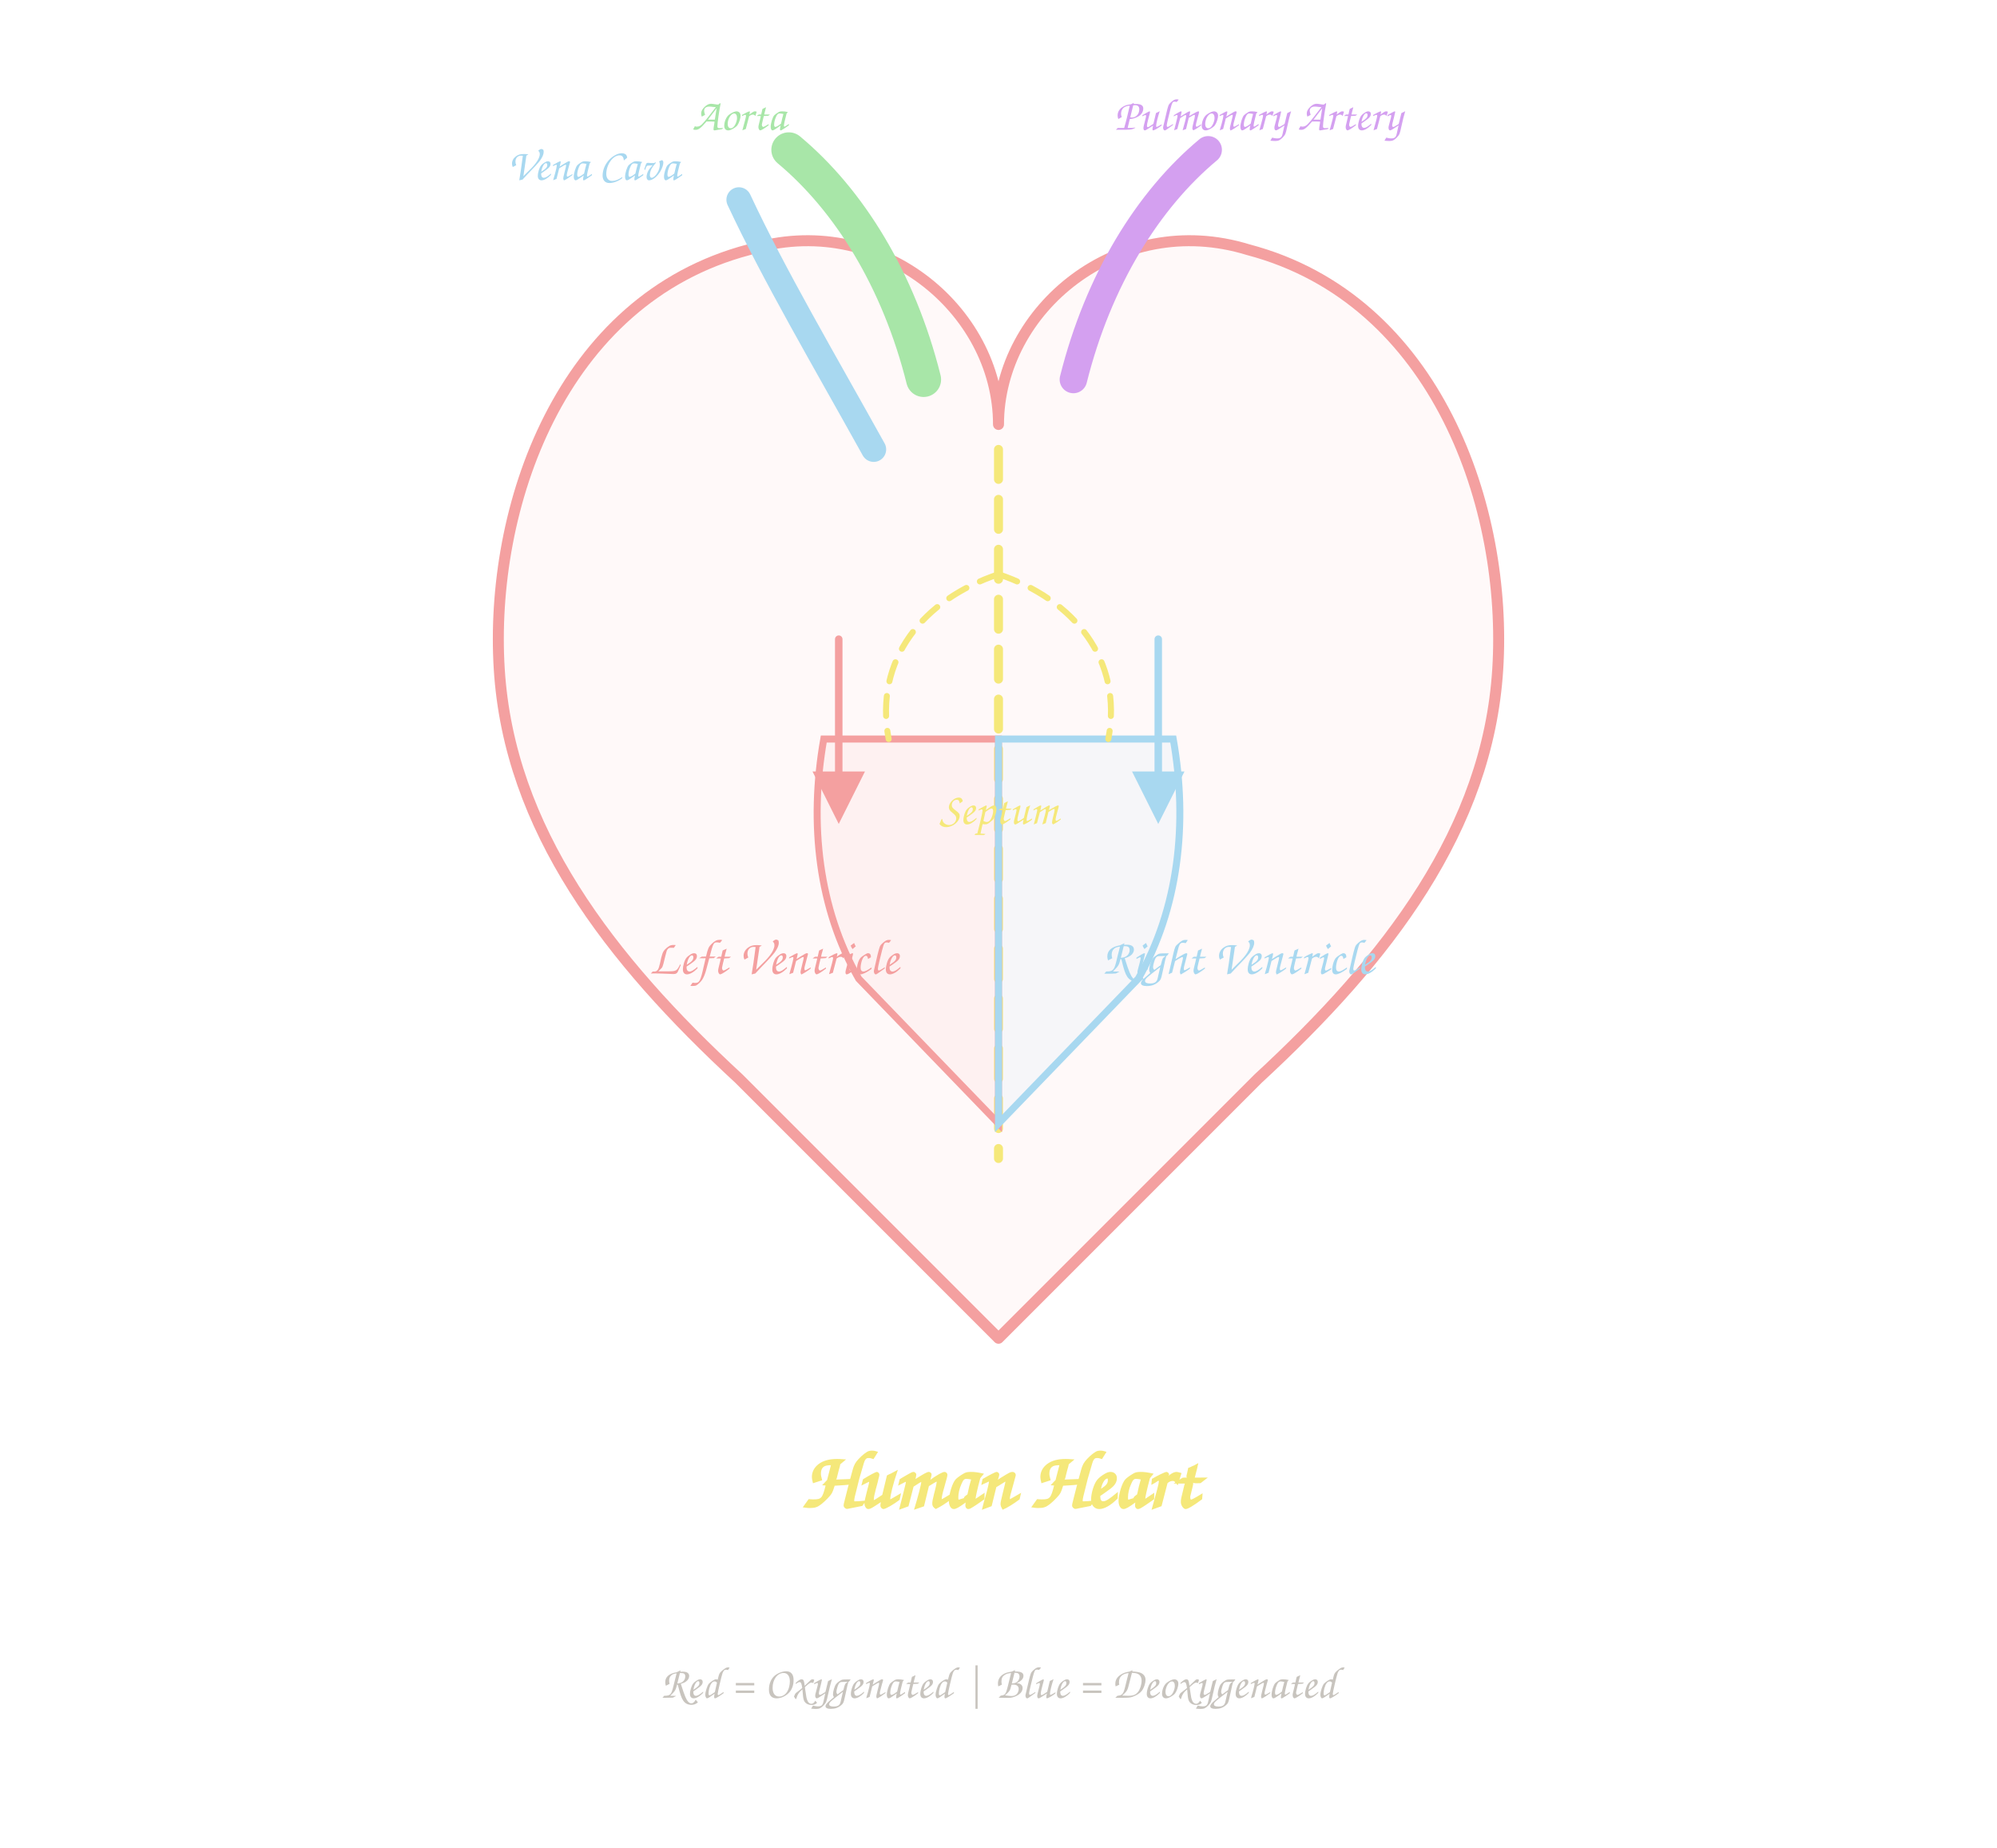
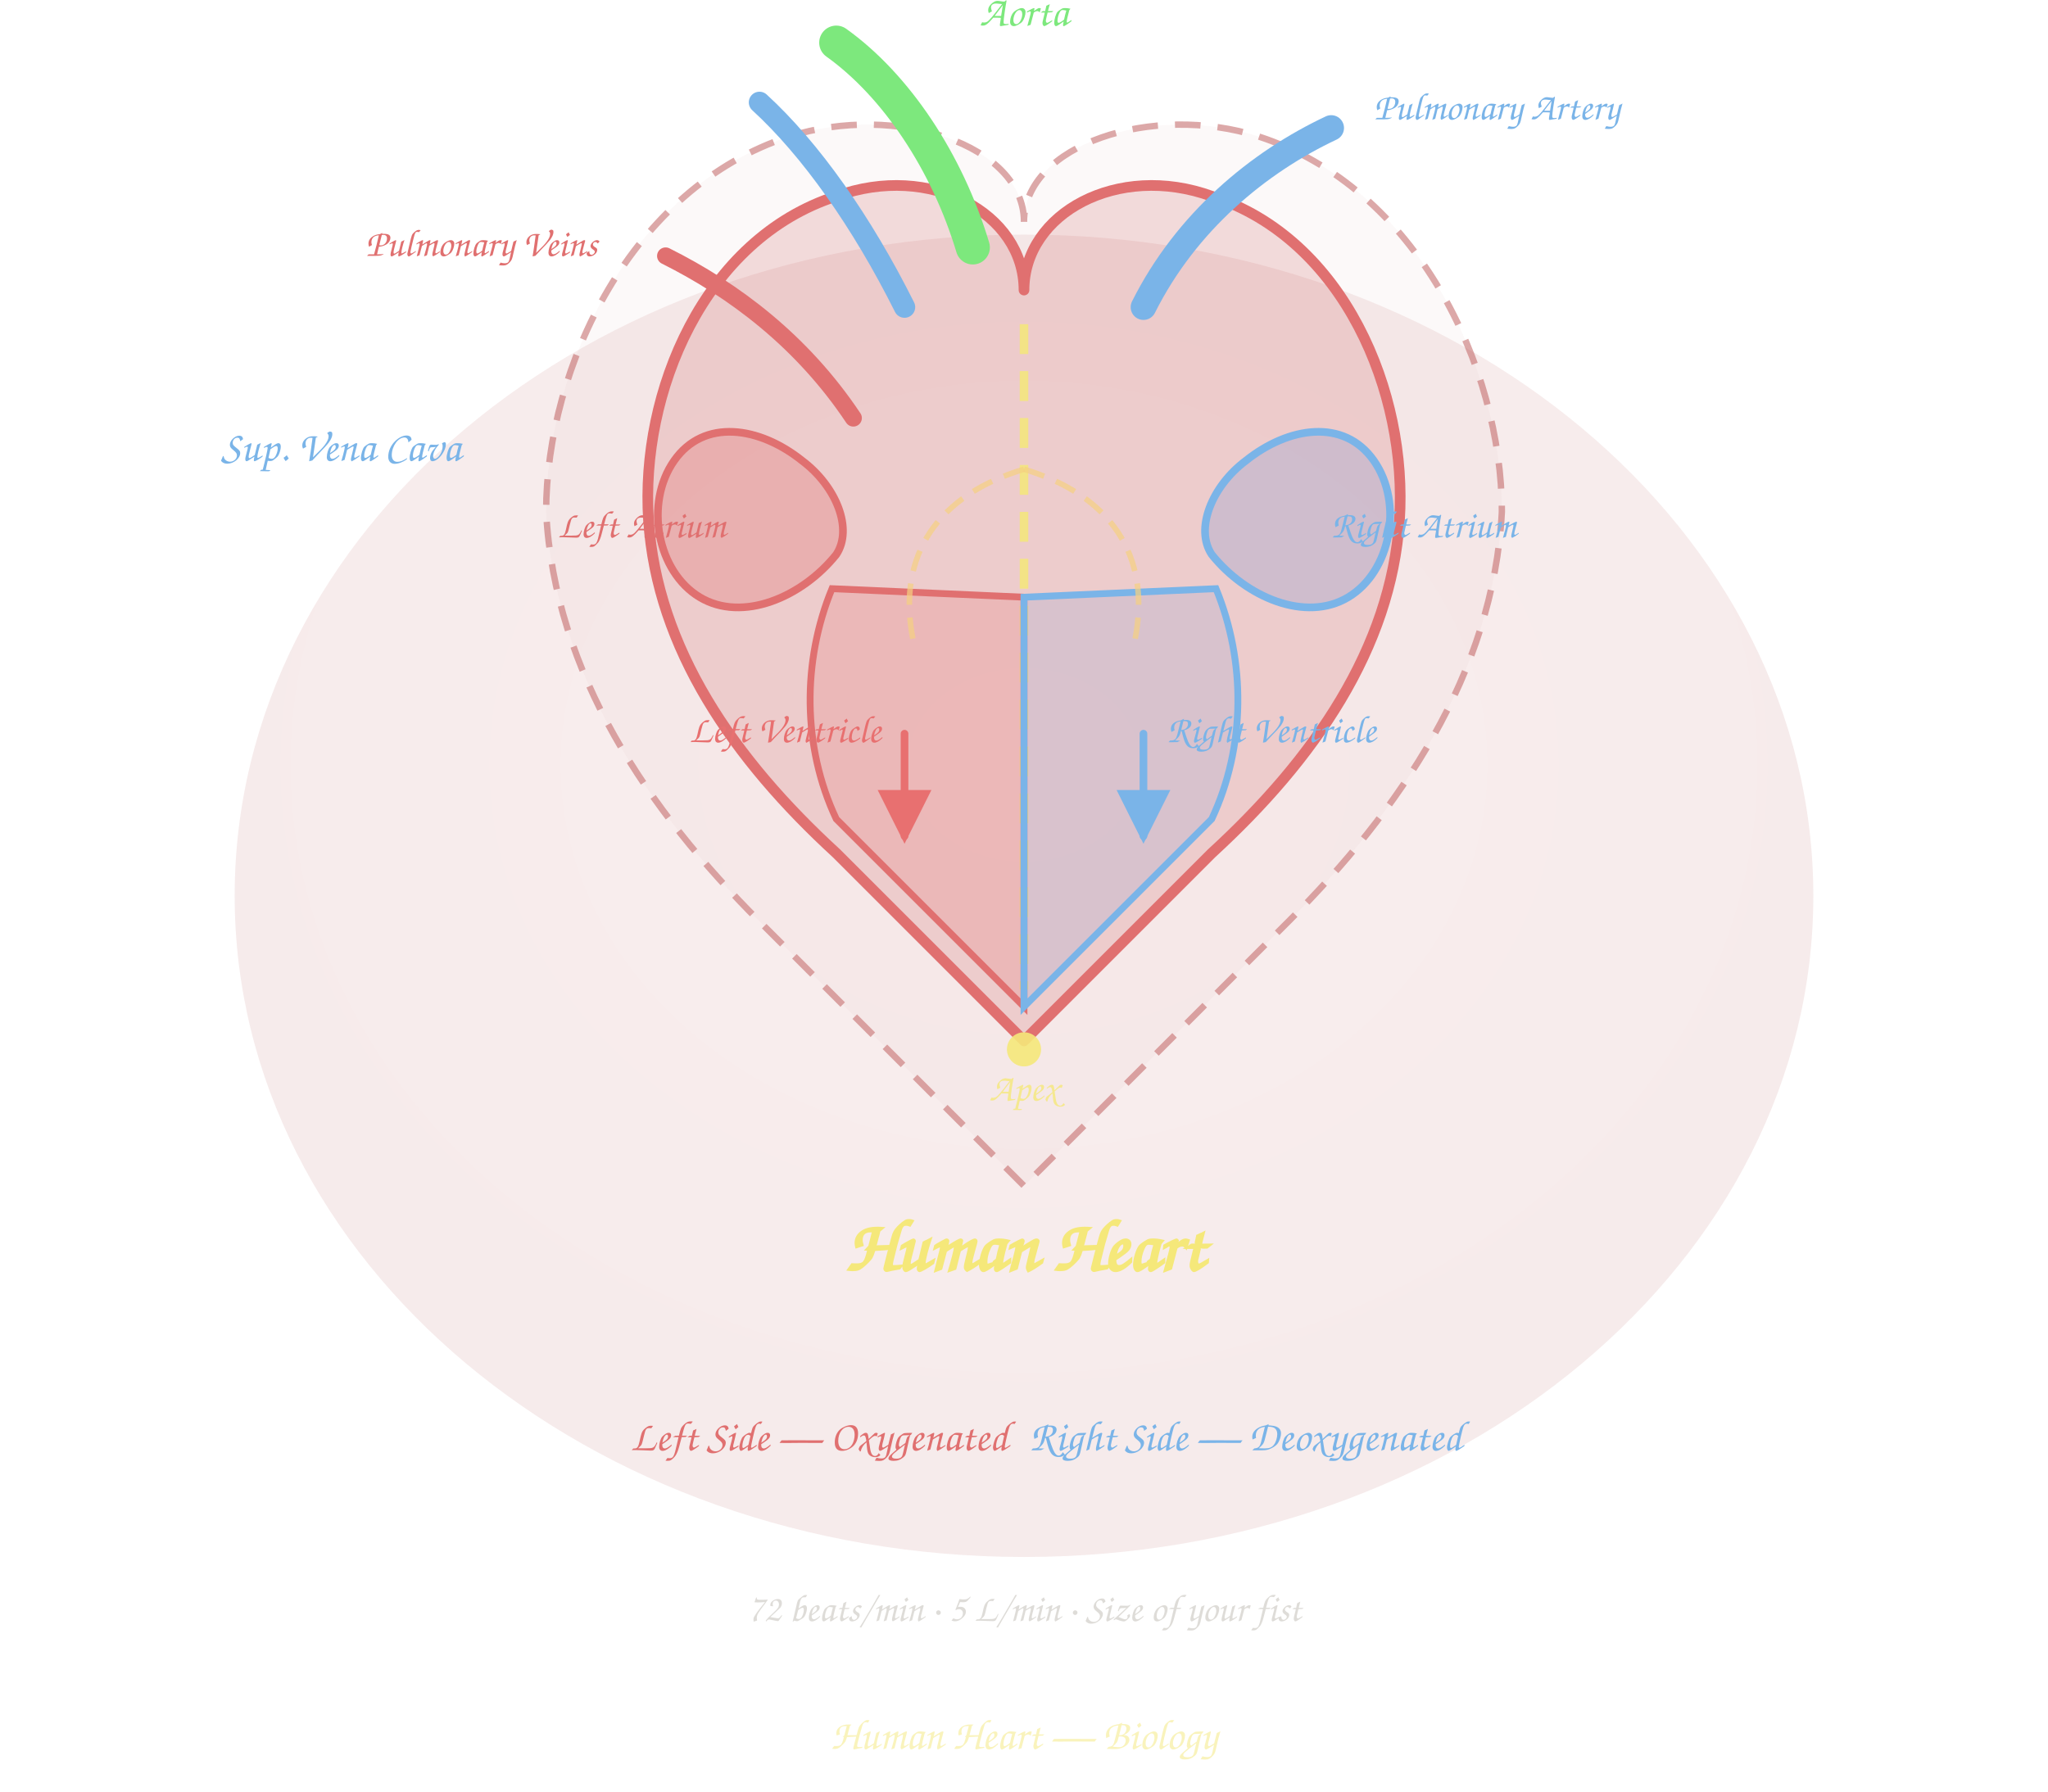
- <svg xmlns="http://www.w3.org/2000/svg" viewBox="0 0 400 370" style="background:transparent">
+ <svg xmlns="http://www.w3.org/2000/svg" viewBox="0 0 480 420">
  <defs>
-     <marker id="arr-h" markerWidth="7" markerHeight="7" refX="5" refY="3.5" orient="auto">
-       <polygon points="0 0,7 3.5,0 7" fill="#f4a0a0" />
+     <radialGradient id="hg" cx="50%" cy="40%" r="55%">
+       <stop offset="0%" stop-color="#c0292914" />
+       <stop offset="100%" stop-color="#8b000014" />
+     </radialGradient>
+     <marker id="ha" markerWidth="7" markerHeight="7" refX="6" refY="3.5" orient="auto">
+       <polygon points="0 0,7 3.5,0 7" fill="#e87070" />
    </marker>
-     <marker id="arr-b" markerWidth="7" markerHeight="7" refX="5" refY="3.5" orient="auto">
-       <polygon points="0 0,7 3.5,0 7" fill="#a8d8f0" />
+     <marker id="hb" markerWidth="7" markerHeight="7" refX="6" refY="3.5" orient="auto">
+       <polygon points="0 0,7 3.5,0 7" fill="#7ab4e8" />
    </marker>
  </defs>
-   <path d="M200,85 C200,62 176,42 150,50 C112,60 98,102 100,134            C102,166 122,192 148,216 L200,268 L252,216            C278,192 298,166 300,134 C302,102 288,60 250,50            C224,42 200,62 200,85 Z" fill="rgba(244,160,160,0.07)" stroke="#f4a0a0" stroke-width="2.2" stroke-linecap="round" stroke-linejoin="round" />
-   <path d="M200,90 L200,232" fill="none" stroke="#f5e87a" stroke-width="1.8" stroke-dasharray="6 4" stroke-linecap="round" />
-   <path d="M165,148 C162,165 164,182 172,196 L200,225 L200,148 Z" fill="rgba(244,160,160,0.10)" stroke="#f4a0a0" stroke-width="1.4" stroke-linecap="round" />
-   <path d="M235,148 C238,165 236,182 228,196 L200,225 L200,148 Z" fill="rgba(168,216,240,0.10)" stroke="#a8d8f0" stroke-width="1.4" stroke-linecap="round" />
-   <path d="M185,76 C180,56 170,40 158,30" fill="none" stroke="#a8e6a8" stroke-width="7" stroke-linecap="round" />
-   <path d="M215,76 C220,56 230,40 242,30" fill="none" stroke="#d4a0f0" stroke-width="5.5" stroke-linecap="round" />
-   <path d="M175,90 C165,72 155,55 148,40" fill="none" stroke="#a8d8f0" stroke-width="5" stroke-linecap="round" />
-   <line x1="168" y1="128" x2="168" y2="162" stroke="#f4a0a0" stroke-width="1.5" stroke-linecap="round" marker-end="url(#arr-h)" />
-   <line x1="232" y1="128" x2="232" y2="162" stroke="#a8d8f0" stroke-width="1.5" stroke-linecap="round" marker-end="url(#arr-b)" />
-   <path d="M200,115 C215,120 225,132 222,148" fill="none" stroke="#f5e87a" stroke-width="1.2" stroke-dasharray="4 3" stroke-linecap="round" />
-   <path d="M200,115 C185,120 175,132 178,148" fill="none" stroke="#f5e87a" stroke-width="1.2" stroke-dasharray="4 3" stroke-linecap="round" />
-   <text x="200" y="302" text-anchor="middle" font-family="Kalam,cursive" font-size="16" font-weight="700" fill="#f5e87a">Human Heart</text>
-   <text x="155" y="195" text-anchor="middle" font-family="Kalam,cursive" font-size="10" fill="#f4a0a0">Left Ventricle</text>
-   <text x="248" y="195" text-anchor="middle" font-family="Kalam,cursive" font-size="10" fill="#a8d8f0">Right Ventricle</text>
-   <text x="200" y="165" text-anchor="middle" font-family="Kalam,cursive" font-size="9" fill="#f5e87a">Septum</text>
-   <text x="148" y="26" text-anchor="middle" font-family="Kalam,cursive" font-size="9" fill="#a8e6a8">Aorta</text>
-   <text x="252" y="26" text-anchor="middle" font-family="Kalam,cursive" font-size="9" fill="#d4a0f0">Pulmonary Artery</text>
-   <text x="136" y="36" text-anchor="end" font-family="Kalam,cursive" font-size="9" fill="#a8d8f0">Vena Cava</text>
-   <text x="200" y="340" text-anchor="middle" font-family="Kalam,cursive" font-size="9" fill="#c8c4be">Red = Oxygenated  |  Blue = Deoxygenated</text>
+   <ellipse cx="240" cy="210" rx="185" ry="155" fill="url(#hg)" />
+   <path d="M240,52 C240,34 210,24 185,32 C148,44 128,86 128,120 C130,158 152,190 178,216 L240,278 L302,216 C328,190 350,158 352,120 C352,86 332,44 295,32 C270,24 240,34 240,52 Z" fill="rgba(180,60,60,0.06)" stroke="#c06060" stroke-width="1.5" stroke-dasharray="6 4" opacity="0.55" />
+   <path d="M240,68 C240,50 218,38 196,46 C165,56 150,92 152,122 C154,152 172,178 196,200 L240,244 L284,200 C308,178 326,152 328,122 C330,92 315,56 284,46 C262,38 240,50 240,68 Z" fill="rgba(192,50,50,0.16)" stroke="#e07070" stroke-width="2.5" stroke-linecap="round" stroke-linejoin="round" />
+   <line x1="240" y1="76" x2="240" y2="232" stroke="#f5e87a" stroke-width="2" stroke-dasharray="7 4" opacity="0.85" />
+   <path d="M188,108 C178,100 165,98 158,108 C151,118 154,134 164,140 C174,146 188,140 196,130 C200,124 196,114 188,108 Z" fill="rgba(220,80,80,0.22)" stroke="#e07070" stroke-width="1.8" />
+   <path d="M292,108 C302,100 315,98 322,108 C329,118 326,134 316,140 C306,146 292,140 284,130 C280,124 284,114 292,108 Z" fill="rgba(100,140,210,0.22)" stroke="#7ab4e8" stroke-width="1.8" />
+   <path d="M195,138 C188,155 188,175 196,192 L240,236 L240,140 Z" fill="rgba(220,80,80,0.16)" stroke="#e07070" stroke-width="1.6" stroke-linecap="round" />
+   <path d="M285,138 C292,155 292,175 284,192 L240,236 L240,140 Z" fill="rgba(100,140,210,0.16)" stroke="#7ab4e8" stroke-width="1.6" stroke-linecap="round" />
+   <path d="M228,58 C222,38 210,20 196,10" fill="none" stroke="#7de87d" stroke-width="8" stroke-linecap="round" />
+   <path d="M268,72 C278,52 295,38 312,30" fill="none" stroke="#7ab4e8" stroke-width="6" stroke-linecap="round" />
+   <path d="M212,72 C202,52 190,35 178,24" fill="none" stroke="#7ab4e8" stroke-width="5" stroke-linecap="round" />
+   <path d="M200,98 C188,80 172,68 156,60" fill="none" stroke="#e07070" stroke-width="4" stroke-linecap="round" />
+   <line x1="212" y1="172" x2="212" y2="196" stroke="#e87070" stroke-width="1.8" stroke-linecap="round" marker-end="url(#ha)" />
+   <line x1="268" y1="172" x2="268" y2="196" stroke="#7ab4e8" stroke-width="1.8" stroke-linecap="round" marker-end="url(#hb)" />
+   <path d="M240,110 C260,116 270,130 266,150" fill="none" stroke="#f5d080" stroke-width="1.3" stroke-dasharray="5 3" opacity="0.7" />
+   <path d="M240,110 C220,116 210,130 214,150" fill="none" stroke="#f5d080" stroke-width="1.3" stroke-dasharray="5 3" opacity="0.7" />
+   <circle cx="240" cy="246" r="4" fill="#f5e87a" opacity="0.9" />
+   <text x="240" y="298" text-anchor="middle" font-family="Kalam,cursive" font-size="17" font-weight="700" fill="#f5e87a">Human Heart</text>
+   <text x="192" y="340" text-anchor="middle" font-family="Kalam,cursive" font-size="10" fill="#e07070">Left Side — Oxygenated</text>
+   <text x="292" y="340" text-anchor="middle" font-family="Kalam,cursive" font-size="10" fill="#7ab4e8">Right Side — Deoxygenated</text>
+   <text x="108" y="108" text-anchor="end" font-family="Kalam,cursive" font-size="10" fill="#7ab4e8">Sup. Vena Cava</text>
+   <text x="240" y="6" text-anchor="middle" font-family="Kalam,cursive" font-size="10" fill="#7de87d">Aorta</text>
+   <text x="322" y="28" font-family="Kalam,cursive" font-size="9" fill="#7ab4e8">Pulmonary Artery</text>
+   <text x="140" y="60" text-anchor="end" font-family="Kalam,cursive" font-size="9" fill="#e07070">Pulmonary Veins</text>
+   <text x="184" y="174" text-anchor="middle" font-family="Kalam,cursive" font-size="9" fill="#e87070">Left Ventricle</text>
+   <text x="298" y="174" text-anchor="middle" font-family="Kalam,cursive" font-size="9" fill="#7ab4e8">Right Ventricle</text>
+   <text x="170" y="126" text-anchor="end" font-family="Kalam,cursive" font-size="9" fill="#e07070">Left Atrium</text>
+   <text x="312" y="126" font-family="Kalam,cursive" font-size="9" fill="#7ab4e8">Right Atrium</text>
+   <text x="240" y="258" text-anchor="middle" font-family="Kalam,cursive" font-size="9" fill="#f5e87a" opacity="0.8">Apex</text>
+   <text x="240" y="380" text-anchor="middle" font-family="Kalam,cursive" font-size="9" fill="rgba(200,196,190,0.6)">72 beats/min · 5 L/min · Size of your fist</text>
+   <text x="240" y="410" text-anchor="middle" font-family="Kalam,cursive" font-size="10" fill="rgba(245,232,122,0.5)">Human Heart — Biology</text>
</svg>
